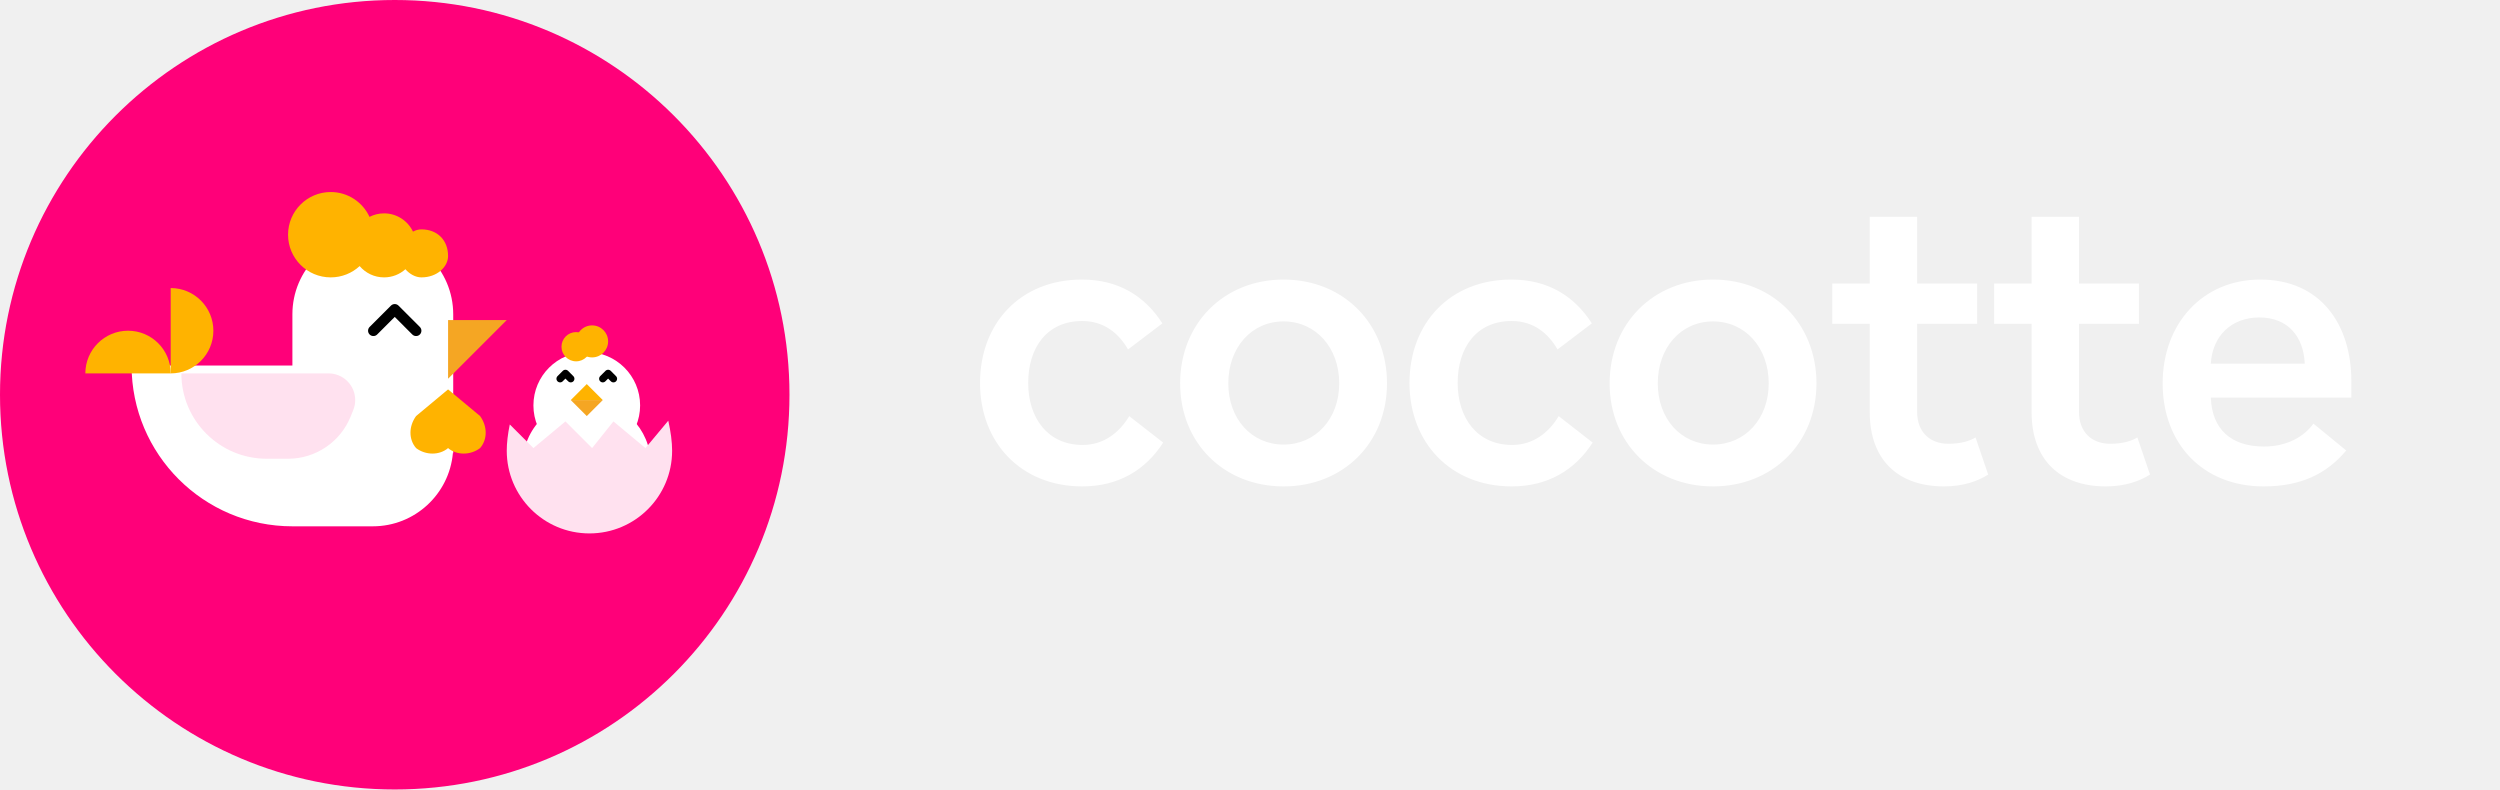
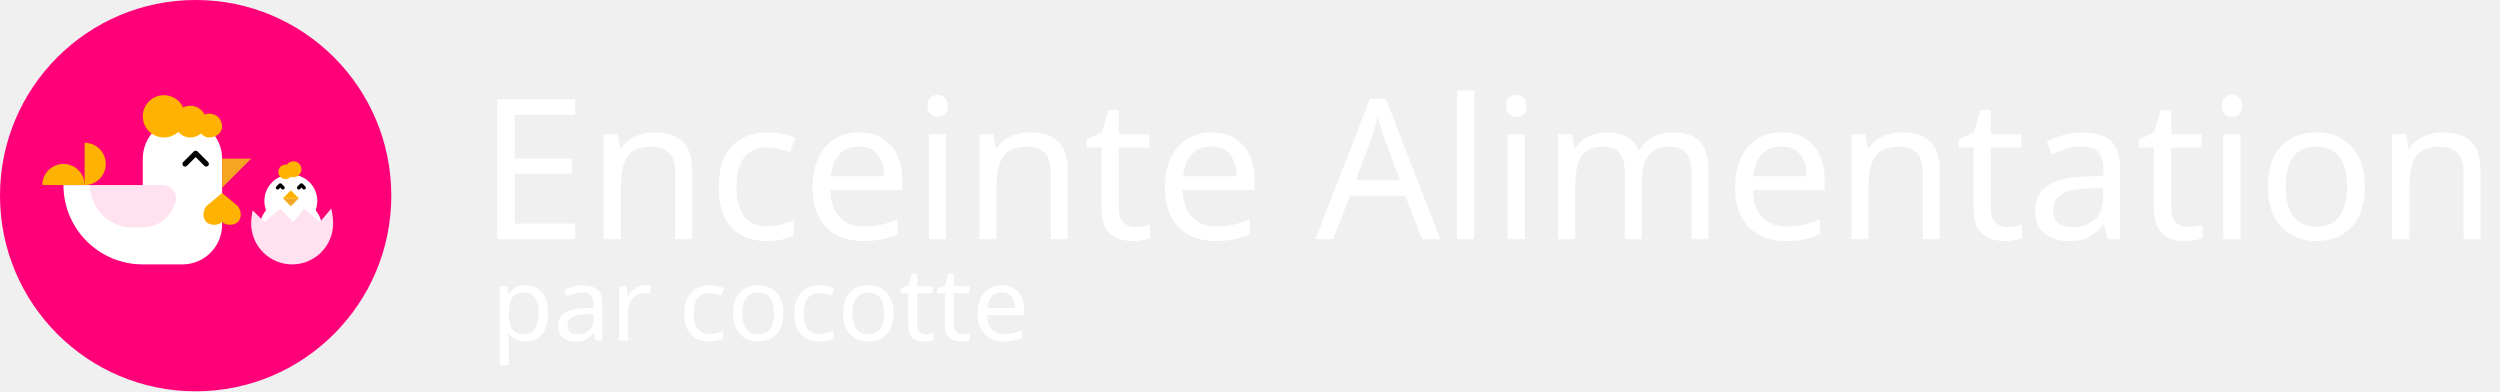
- <svg xmlns="http://www.w3.org/2000/svg" width="171px" height="54px" viewBox="0 0 171 54" version="1.1">
+ <svg xmlns="http://www.w3.org/2000/svg" width="345px" height="54px" viewBox="0 0 345 54" version="1.1">
  <defs />
  <g id="Page-1" stroke="none" stroke-width="1" fill="none" fill-rule="evenodd">
-     <g id="result" transform="translate(-20, -20)">
-       <g id="hero">
-         <g id="Group-3" transform="translate(20, 20)">
-           <g id="icon">
-             <rect id="bg" fill="#FF0079" x="0" y="0" width="54" height="54" rx="27" />
-             <g id="cocoote" transform="translate(20.16216, 25.13513) scale(-1, 1) translate(-20.16216, -25.13513) translate(5.662162, 13.13514)">
-               <path d="M14.662,11.865 L25.662,11.865 C25.662,17.94 20.737,22.865 14.662,22.865 L9.162,22.865 C6.293,22.865 3.937,20.668 3.685,17.865 L3.662,17.865 L3.662,8.365 L3.662,8.365 C3.662,5.327 6.125,2.865 9.162,2.865 L9.162,2.865 L9.162,2.865 C12.2,2.865 14.662,5.327 14.662,8.365 L14.662,11.865 Z" id="body" fill="#FFFFFF" />
-               <path d="M22.986,12.405 C22.986,10.793 24.293,9.486 25.905,9.486 C27.517,9.486 28.824,10.793 28.824,12.405 L22.986,12.405 Z" id="Combined-Shape" fill="#FFB300" />
-               <path d="M18.608,10.946 C18.608,9.334 19.915,8.027 21.527,8.027 C23.139,8.027 24.446,9.334 24.446,10.946 L18.608,10.946 Z" id="Combined-Shape" fill="#FFB300" transform="translate(21.52703, 9.486486) rotate(-90) translate(-21.52703, -9.486486) " />
-               <path d="M14.959,12.405 L22.257,12.405 C22.257,15.63 19.643,18.243 16.419,18.243 L14.959,18.243 L14.959,12.405 Z M12.19,12.405 L14.959,12.405 L14.959,18.243 L14.959,18.243 C13.076,18.243 11.382,17.1 10.677,15.354 L10.499,14.913 L10.499,14.913 C10.122,13.978 10.573,12.915 11.507,12.538 C11.724,12.45 11.956,12.405 12.19,12.405 L12.19,12.405 Z" id="Combined-Shape" fill-opacity="0.179" fill="#FF0079" opacity="0.666" />
-               <polygon id="Rectangle-8" fill="#F5A623" points="0 8.757 4.014 8.757 4.014 12.77" />
-               <path d="M10.062,5.065 C9.66,5.538 9.061,5.838 8.392,5.838 C7.831,5.838 7.319,5.627 6.932,5.28 C6.65,5.608 6.242,5.838 5.838,5.838 C4.749,5.838 4.014,5.103 4.014,4.378 C4.014,3.289 4.749,2.554 5.838,2.554 C6.034,2.554 6.231,2.608 6.414,2.708 C6.766,1.97 7.519,1.459 8.392,1.459 C8.751,1.459 9.089,1.546 9.388,1.699 C9.85,0.696 10.864,0 12.041,0 C13.653,0 14.959,1.307 14.959,2.919 C14.959,4.531 13.653,5.838 12.041,5.838 C11.277,5.838 10.582,5.545 10.062,5.065 Z" id="Combined-Shape" fill="#FFB300" />
-               <path d="M6.203,15.324 C6.714,16.032 6.714,16.92 6.203,17.514 C5.545,18.015 4.598,18.015 4.014,17.514 C3.429,18.015 2.482,18.015 1.824,17.514 C1.313,16.92 1.313,16.032 1.824,15.324 L4.014,13.5 L6.203,15.324 Z" id="Combined-Shape" fill="#FFB300" />
-               <polyline id="eye" stroke="#000000" stroke-width="0.73" stroke-linecap="round" stroke-linejoin="round" points="6.203 9.486 7.662 8.027 9.122 9.486" />
-             </g>
-             <g id="Group-2" transform="translate(35.75676, 22.25676)">
-               <circle id="Oval-8" fill="#FFFFFF" cx="4.378" cy="5.473" r="3.649" />
-               <polyline id="eye" stroke="#000000" stroke-width="0.5" stroke-linecap="round" stroke-linejoin="round" points="5.473 3.649 5.838 3.284 6.203 3.649" />
-               <polyline id="eye" stroke="#000000" stroke-width="0.5" stroke-linecap="round" stroke-linejoin="round" points="2.554 3.649 2.919 3.284 3.284 3.649" />
-               <circle id="Oval-8" fill="#FFB300" cx="3.649" cy="1.459" r="1" />
-               <circle id="Oval-8" fill="#FFB300" cx="4.743" cy="1.095" r="1.095" />
-               <circle id="Oval-8" fill="#FFFFFF" cx="4.378" cy="9.486" r="4.378" />
-               <polygon id="Triangle" fill="#F5A623" transform="translate(4.378378, 5.655405) scale(1, -1) translate(-4.378378, -5.655405) " points="4.378 5.108 5.473 6.203 3.284 6.203" />
-               <polygon id="Triangle" fill="#FFB300" points="4.378 4.014 5.473 5.108 3.284 5.108" />
-             </g>
-             <path d="M34.869,29.032 C34.734,29.689 34.662,30.304 34.662,30.831 C34.662,33.954 37.194,36.486 40.318,36.486 C43.441,36.486 45.973,33.954 45.973,30.831 C45.973,30.235 45.881,29.529 45.71,28.775 L44.149,30.649 L41.959,28.824 L40.5,30.649 L38.676,28.824 L36.486,30.649 L34.869,29.032 Z" id="Combined-Shape" fill="#FFE1EF" />
+     <g id="Artboard" transform="translate(-20, -184)">
+       <g id="ea-w" transform="translate(20, 184)">
+         <text id="par-cocotte" font-family="Radikal-Medium, Radikal" font-size="14" font-weight="400" fill="#FFFFFF">
+           <tspan x="67.788" y="47">par cocotte</tspan>
+         </text>
+         <text id="Enceinte-Alimentatio" font-family="Radikal-Medium, Radikal" font-size="27" font-weight="400" fill="#FFFFFF">
+           <tspan x="66" y="33">Enceinte Alimentation</tspan>
+         </text>
+         <g id="icon">
+           <rect id="bg" fill="#FF0079" x="0" y="0" width="54" height="54" rx="27" />
+           <g id="cocoote" transform="translate(20.16216, 25.13513) scale(-1, 1) translate(-20.16216, -25.13513) translate(5.662162, 13.13514)">
+             <path d="M14.959,12.405 L25.905,12.405 C25.905,18.451 21.005,23.351 14.959,23.351 L9.486,23.351 L9.486,23.351 C6.464,23.351 4.014,20.901 4.014,17.878 L4.014,17.878 L4.014,17.878 L4.014,8.757 L4.014,8.757 C4.014,5.734 6.464,3.284 9.486,3.284 L9.486,3.284 L9.486,3.284 C12.509,3.284 14.959,5.734 14.959,8.757 L14.959,12.405 Z" id="body" fill="#FFFFFF" />
+             <path d="M22.986,12.405 C22.986,10.793 24.293,9.486 25.905,9.486 C27.517,9.486 28.824,10.793 28.824,12.405 L22.986,12.405 Z" id="Combined-Shape" fill="#FFB300" />
+             <path d="M18.608,10.946 C18.608,9.334 19.915,8.027 21.527,8.027 C23.139,8.027 24.446,9.334 24.446,10.946 L18.608,10.946 Z" id="Combined-Shape" fill="#FFB300" transform="translate(21.52703, 9.486486) rotate(-90) translate(-21.52703, -9.486486) " />
+             <path d="M14.959,12.405 L22.257,12.405 C22.257,15.63 19.643,18.243 16.419,18.243 L14.959,18.243 L14.959,12.405 Z M12.19,12.405 L14.959,12.405 L14.959,18.243 L14.959,18.243 C13.076,18.243 11.382,17.1 10.677,15.354 L10.499,14.913 L10.499,14.913 C10.122,13.978 10.573,12.915 11.507,12.538 C11.724,12.45 11.956,12.405 12.19,12.405 L12.19,12.405 Z" id="Combined-Shape" fill-opacity="0.179" fill="#FF0079" opacity="0.666" />
+             <polygon id="Rectangle-8" fill="#F5A623" points="0 8.757 4.014 8.757 4.014 12.77" />
+             <path d="M10.062,5.065 C9.66,5.538 9.061,5.838 8.392,5.838 C7.831,5.838 7.319,5.627 6.932,5.28 C6.65,5.608 6.242,5.838 5.838,5.838 C4.749,5.838 4.014,5.103 4.014,4.378 C4.014,3.289 4.749,2.554 5.838,2.554 C6.034,2.554 6.231,2.608 6.414,2.708 C6.766,1.97 7.519,1.459 8.392,1.459 C8.751,1.459 9.089,1.546 9.388,1.699 C9.85,0.696 10.864,0 12.041,0 C13.653,0 14.959,1.307 14.959,2.919 C14.959,4.531 13.653,5.838 12.041,5.838 C11.277,5.838 10.582,5.545 10.062,5.065 Z" id="Combined-Shape" fill="#FFB300" />
+             <path d="M6.203,15.324 C6.714,16.032 6.714,16.92 6.203,17.514 C5.545,18.015 4.598,18.015 4.014,17.514 C3.429,18.015 2.482,18.015 1.824,17.514 C1.313,16.92 1.313,16.032 1.824,15.324 L4.014,13.5 L6.203,15.324 Z" id="Combined-Shape" fill="#FFB300" />
+             <polyline id="eye" stroke="#000000" stroke-width="0.73" stroke-linecap="round" stroke-linejoin="round" points="6.203 9.486 7.662 8.027 9.122 9.486" />
          </g>
-           <path d="M73.999,19.122 C69.814,19.122 67.034,22.092 67.034,26.196 C67.034,30.273 69.841,33.27 74.026,33.27 C76.484,33.27 78.347,32.163 79.561,30.273 L77.24,28.464 C76.591,29.544 75.538,30.435 74.053,30.435 C71.65,30.435 70.328,28.572 70.328,26.196 C70.328,23.793 71.597,21.957 74.026,21.957 C75.538,21.957 76.537,22.821 77.159,23.901 L79.507,22.119 C78.293,20.229 76.484,19.122 73.999,19.122 Z M87.796,19.122 C91.874,19.122 94.871,22.119 94.871,26.223 C94.871,30.3 91.874,33.27 87.796,33.27 C83.719,33.27 80.722,30.3 80.722,26.223 C80.722,22.119 83.719,19.122 87.796,19.122 Z M87.796,21.984 C85.609,21.984 84.016,23.766 84.016,26.223 C84.016,28.653 85.609,30.408 87.796,30.408 C89.984,30.408 91.603,28.653 91.603,26.223 C91.603,23.766 89.984,21.984 87.796,21.984 Z M103.376,19.122 C99.191,19.122 96.409,22.092 96.409,26.196 C96.409,30.273 99.218,33.27 103.403,33.27 C105.859,33.27 107.722,32.163 108.938,30.273 L106.615,28.464 C105.968,29.544 104.915,30.435 103.43,30.435 C101.026,30.435 99.704,28.572 99.704,26.196 C99.704,23.793 100.972,21.957 103.403,21.957 C104.915,21.957 105.913,22.821 106.534,23.901 L108.883,22.119 C107.668,20.229 105.859,19.122 103.376,19.122 Z M117.172,19.122 C121.249,19.122 124.246,22.119 124.246,26.223 C124.246,30.3 121.249,33.27 117.172,33.27 C113.096,33.27 110.099,30.3 110.099,26.223 C110.099,22.119 113.096,19.122 117.172,19.122 Z M117.172,21.984 C114.986,21.984 113.392,23.766 113.392,26.223 C113.392,28.653 114.986,30.408 117.172,30.408 C119.359,30.408 120.98,28.653 120.98,26.223 C120.98,23.766 119.359,21.984 117.172,21.984 Z M131.131,14.829 L127.891,14.829 L127.891,19.392 L125.326,19.392 L125.326,22.146 L127.891,22.146 L127.891,28.194 C127.891,31.488 129.863,33.27 132.968,33.27 C134.317,33.27 135.316,32.892 135.992,32.46 L135.127,29.922 C134.722,30.165 134.129,30.354 133.264,30.354 C131.995,30.354 131.131,29.544 131.131,28.167 L131.131,22.146 L135.236,22.146 L135.236,19.392 L131.131,19.392 L131.131,14.829 Z M142.202,14.829 L138.962,14.829 L138.962,19.392 L136.397,19.392 L136.397,22.146 L138.962,22.146 L138.962,28.194 C138.962,31.488 140.933,33.27 144.037,33.27 C145.387,33.27 146.387,32.892 147.061,32.46 L146.197,29.922 C145.792,30.165 145.198,30.354 144.334,30.354 C143.065,30.354 142.202,29.544 142.202,28.167 L142.202,22.146 L146.305,22.146 L146.305,19.392 L142.202,19.392 L142.202,14.829 Z M154.595,19.122 C158.78,19.122 160.832,22.254 160.832,26.061 L160.832,27.195 L151.22,27.195 C151.3,29.355 152.596,30.543 154.864,30.543 C156.458,30.543 157.619,29.841 158.239,28.977 L160.481,30.813 C159.131,32.433 157.349,33.27 154.838,33.27 C150.625,33.27 147.925,30.3 147.925,26.223 C147.925,22.119 150.679,19.122 154.595,19.122 Z M154.541,21.714 C152.624,21.714 151.327,22.983 151.22,24.873 L157.645,24.873 C157.565,23.01 156.484,21.714 154.541,21.714 Z" id="cocotte" fill="#FFFFFF" />
+           <g id="Group-2" transform="translate(35.75676, 22.25676)">
+             <circle id="Oval-8" fill="#FFFFFF" cx="4.378" cy="5.473" r="3.649" />
+             <polyline id="eye" stroke="#000000" stroke-width="0.5" stroke-linecap="round" stroke-linejoin="round" points="5.473 3.649 5.838 3.284 6.203 3.649" />
+             <polyline id="eye" stroke="#000000" stroke-width="0.5" stroke-linecap="round" stroke-linejoin="round" points="2.554 3.649 2.919 3.284 3.284 3.649" />
+             <circle id="Oval-8" fill="#FFB300" cx="3.649" cy="1.459" r="1" />
+             <circle id="Oval-8" fill="#FFB300" cx="4.743" cy="1.095" r="1.095" />
+             <circle id="Oval-8" fill="#FFFFFF" cx="4.378" cy="9.486" r="4.378" />
+             <polygon id="Triangle" fill="#F5A623" transform="translate(4.378378, 5.655405) scale(1, -1) translate(-4.378378, -5.655405) " points="4.378 5.108 5.473 6.203 3.284 6.203" />
+             <polygon id="Triangle" fill="#FFB300" points="4.378 4.014 5.473 5.108 3.284 5.108" />
+           </g>
+           <path d="M34.869,29.032 C34.734,29.689 34.662,30.304 34.662,30.831 C34.662,33.954 37.194,36.486 40.318,36.486 C43.441,36.486 45.973,33.954 45.973,30.831 C45.973,30.235 45.881,29.529 45.71,28.775 L44.149,30.649 L41.959,28.824 L40.5,30.649 L38.676,28.824 L36.486,30.649 L34.869,29.032 Z" id="Combined-Shape" fill="#FFE1EF" />
        </g>
      </g>
    </g>
  </g>
</svg>
